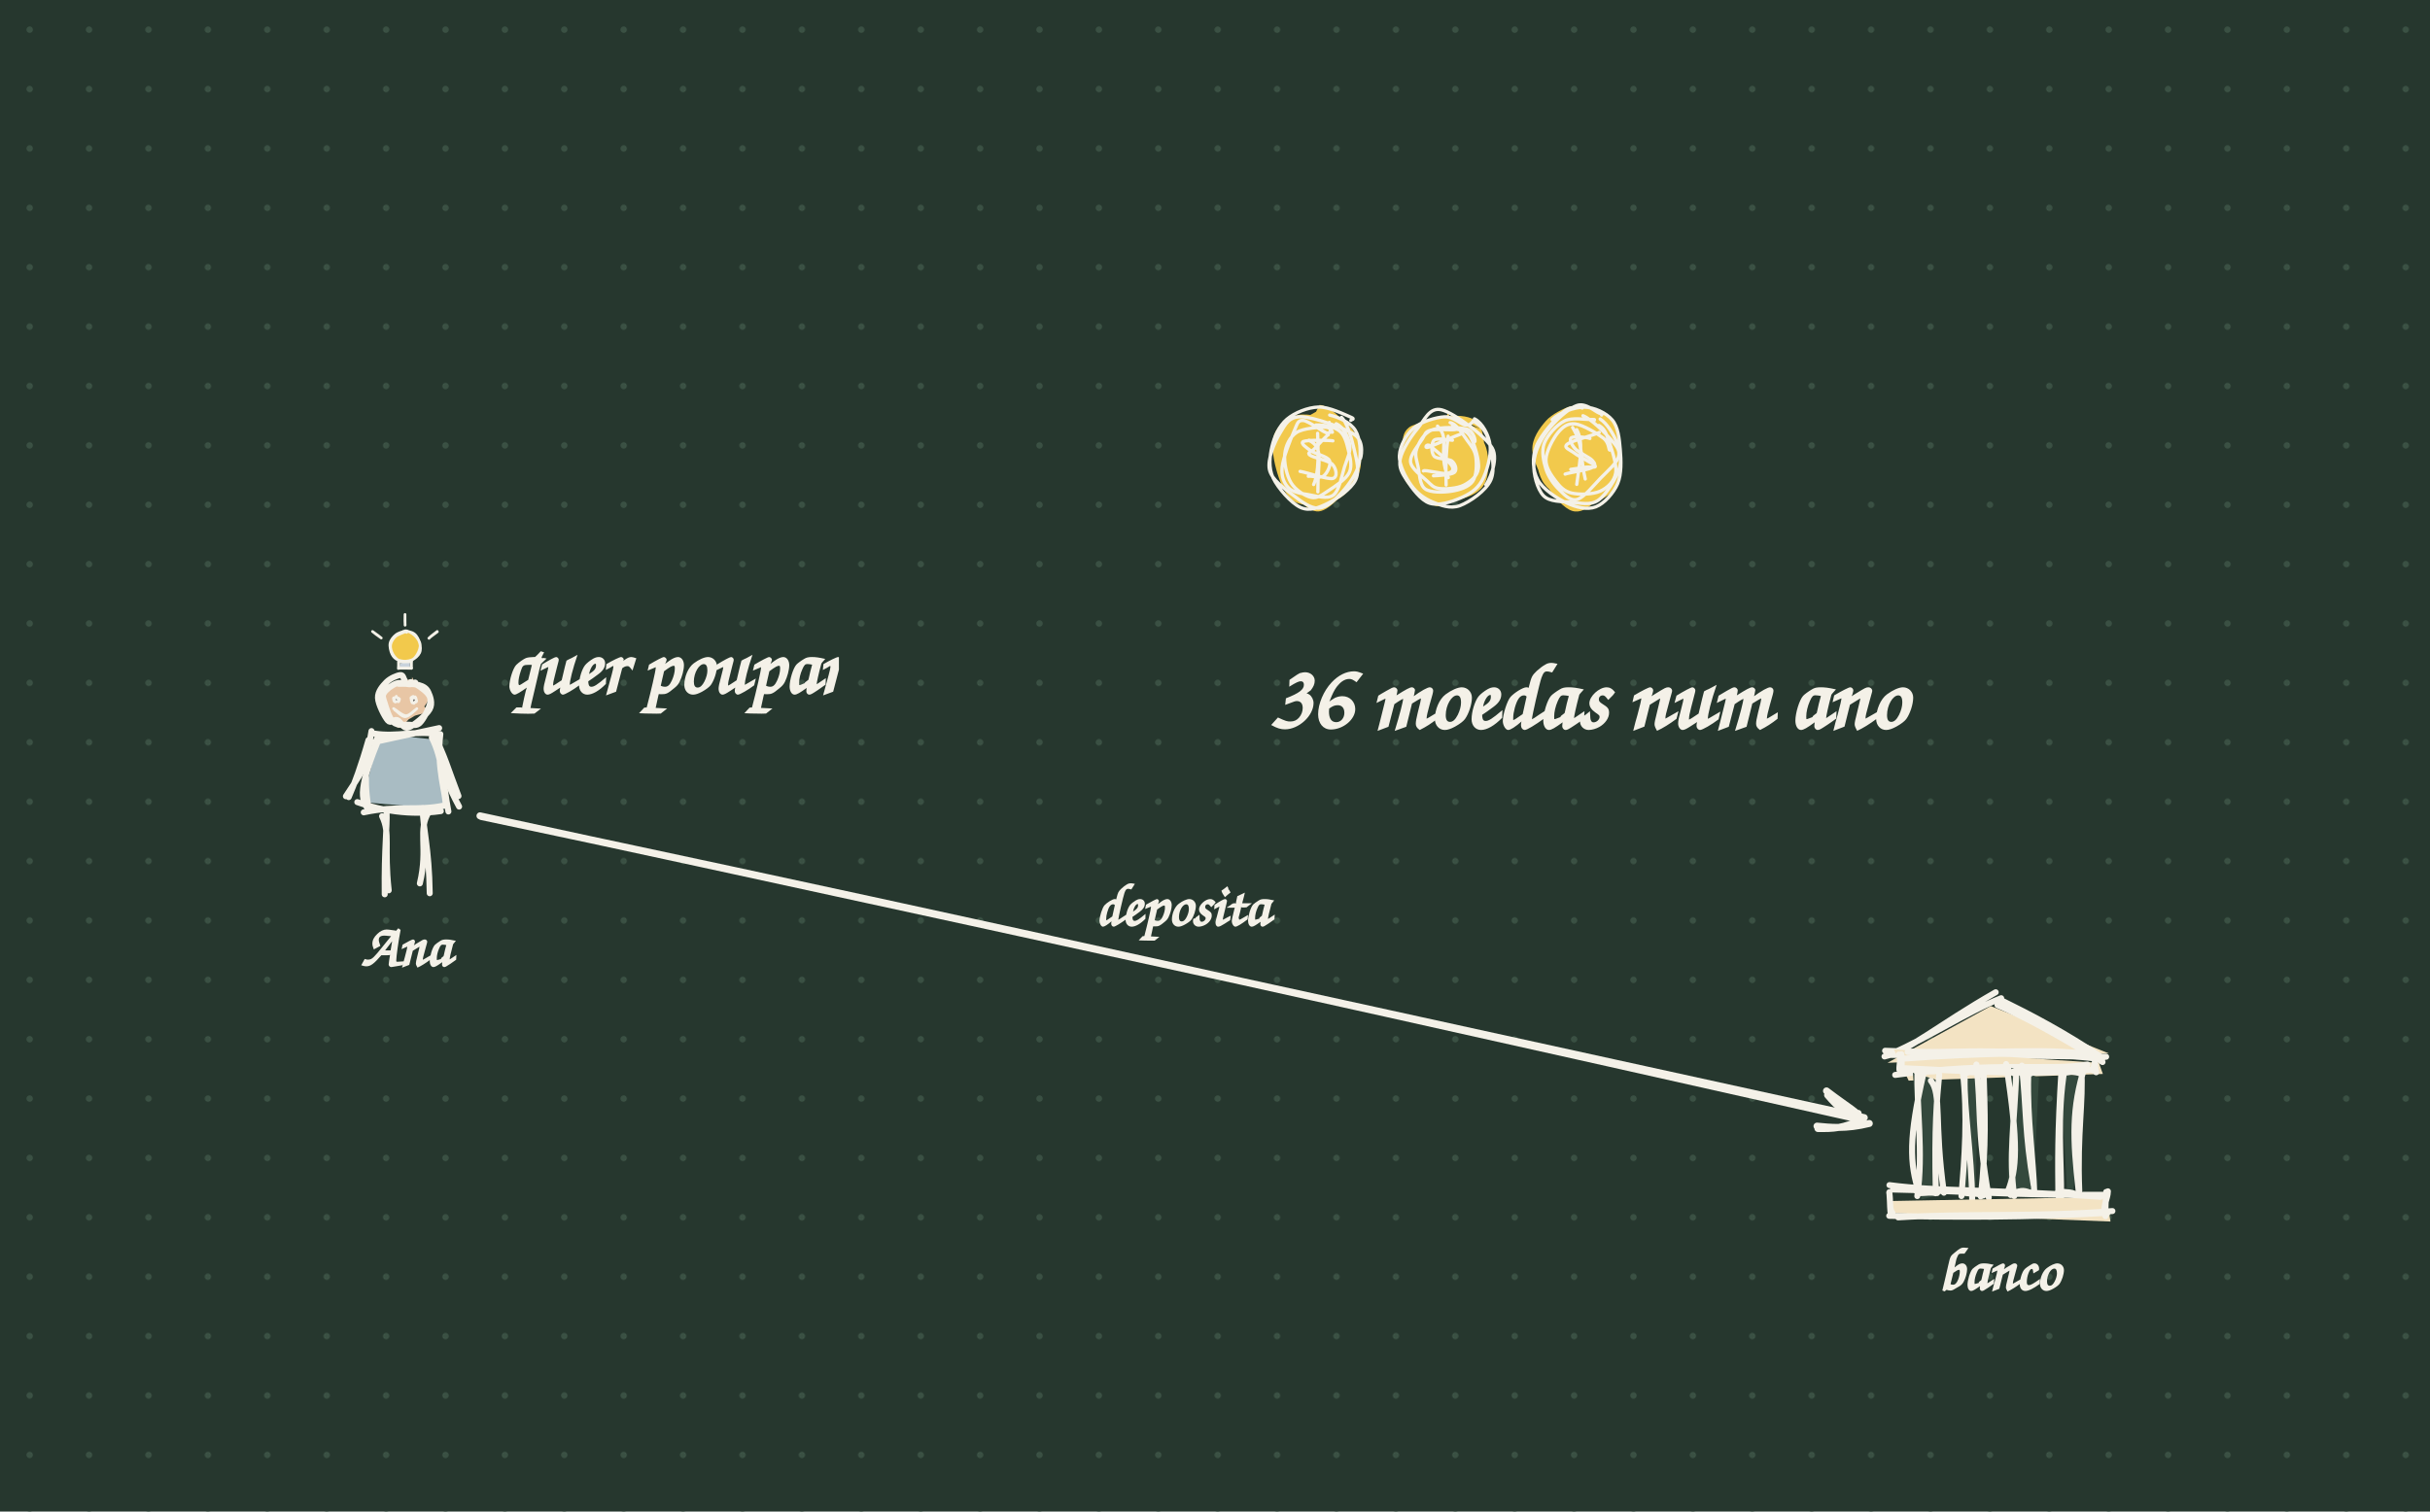
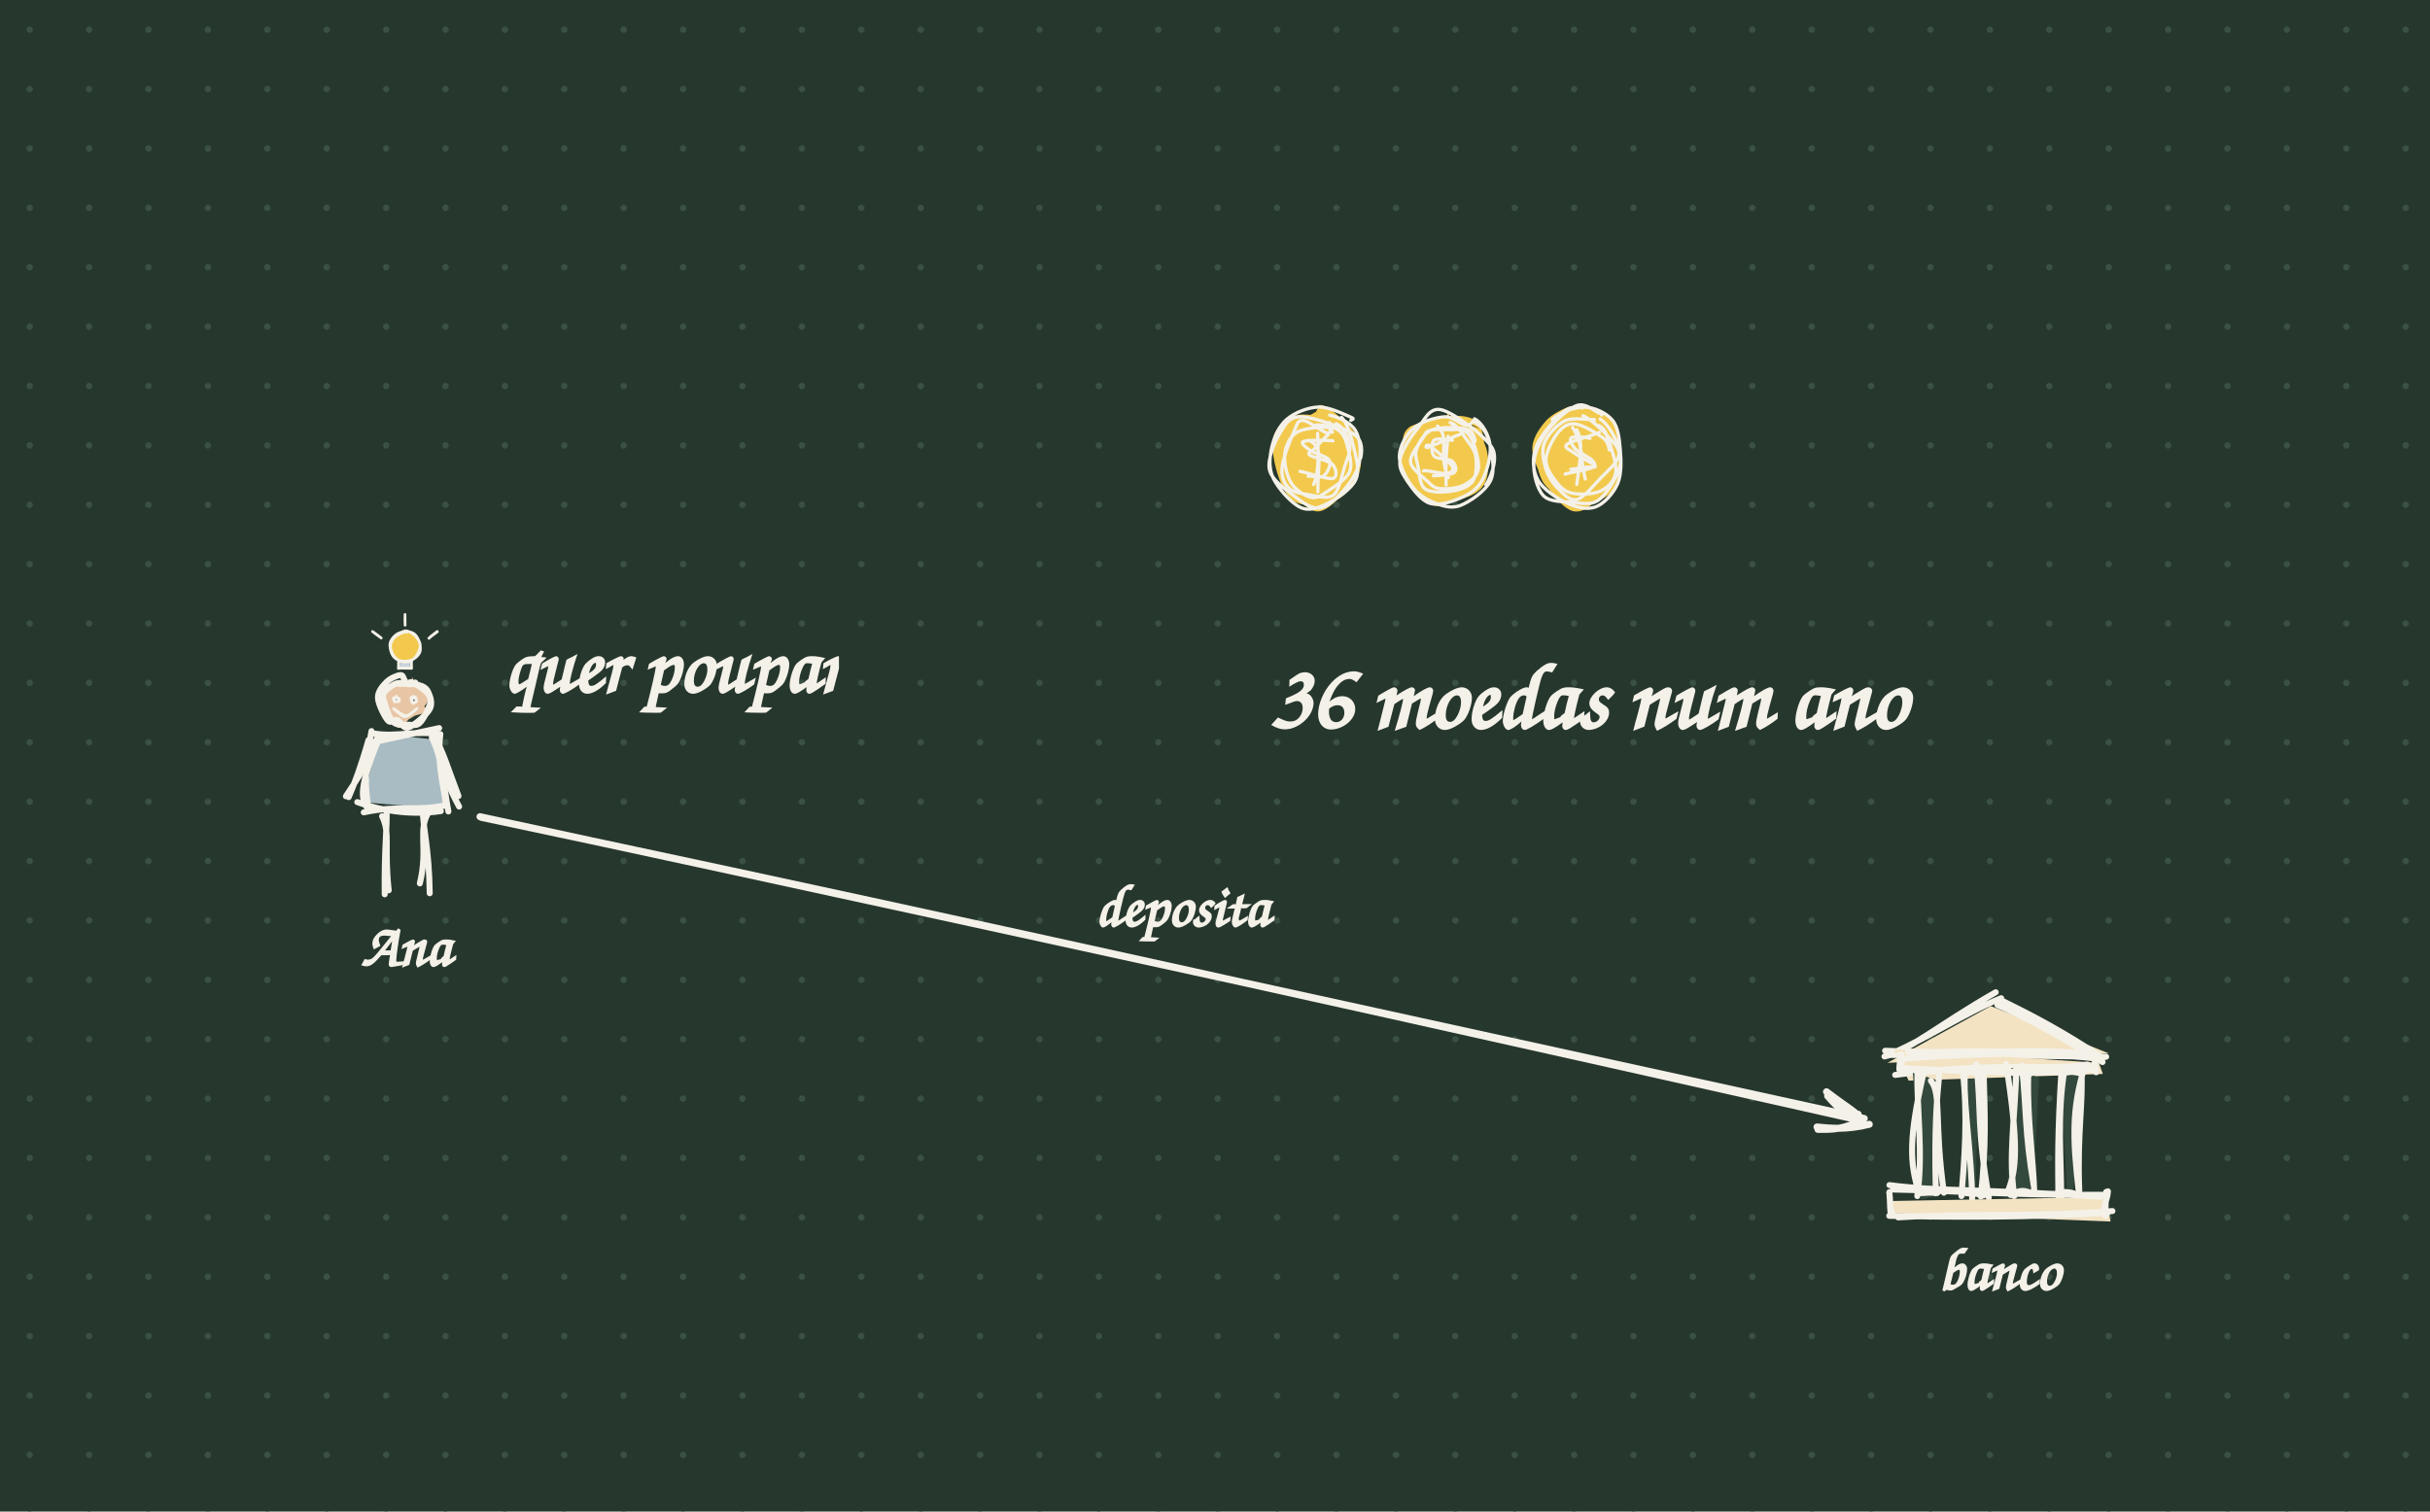
- <svg id="paper" role="img" viewBox="0 0 900 560" aria-label="Juntar moedas ↔ o cofrinho" style="aspect-ratio: 900 / 560;">
+ <svg id="paper" role="img" viewBox="0 0 900 560" aria-label="Juntar moedas ↔ o cofrinho" style="width: 900px; aspect-ratio: 900 / 560;">
  <defs>
    <pattern id="dw1-paper" width="22" height="22" patternUnits="userSpaceOnUse">
      <circle cx="11" cy="11" r="1.2" fill="#3A5043">
</circle>
    </pattern>
    <clipPath id="dw1-clip-1-0-label">
-       <rect x="130.533" y="324.328" width="40.436" height="52.046">
+       <rect x="130.531" y="325" width="40.45" height="52">
</rect>
    </clipPath>
    <clipPath id="dw1-clip-1-1">
-       <rect x="182.04" y="215.639" width="128.675" height="62.244">
+       <rect x="182.04" y="215.64" width="128.69" height="62">
</rect>
    </clipPath>
    <clipPath id="dw1-clip-1-3-label">
-       <rect x="713.093" y="444.328" width="55.609" height="52.046">
+       <rect x="713.086" y="445" width="55.63" height="52">
</rect>
    </clipPath>
    <clipPath id="dw1-clip-1-4-label">
-       <rect x="402.653" y="309.364" width="71.069" height="52.046">
+       <rect x="402.649" y="310.349" width="71.096" height="52">
</rect>
    </clipPath>
  </defs>
  <rect width="900" height="560" fill="#26372E">
</rect>
  <rect width="900" height="560" fill="url(#dw1-paper)">
</rect>
  <g>
</g>
  <g>
    <g data-prop="person" data-type="prop" data-step="0">
      <path d="M140.704 271.793 L161.282 274.049 L164.716 299.716 L134.09 297.173" stroke="none" stroke-width="0" fill="#A9BCC3" stroke-linecap="round" stroke-linejoin="round">
</path>
      <path d="M136.822 275.416 C140.102 274.459, 150.818 272.321, 162.649 269.737 M138.535 271.758 C147.169 273.134, 153.919 270.458, 163.001 272.105 M159.927 273.307 C163.975 281.1, 164.2 290.845, 166.076 300.632 M163.084 271.962 C161.592 284.57, 165.309 294.423, 165.003 298.39 M163.283 300.496 C157.602 301.331, 146.084 302.091, 132.331 297.162 M164.517 298.429 C154.3 300.542, 147.672 298.199, 134.72 300.951 M137.033 300.451 C133.049 296.469, 133.025 291.379, 140.881 272.271 M136.331 298.357 C134.623 288.099, 135.883 280.454, 137.585 270.848" stroke="#F4F1E8" stroke-width="2.222" fill="none" stroke-linecap="round" stroke-linejoin="round">
</path>
      <path d="M150.807 251.964 C152.411 251.709, 153.904 253.148, 155.233 254.177 C156.562 255.206, 158.678 256.609, 158.781 258.138 C158.884 259.667, 157.153 261.921, 155.85 263.351 C154.547 264.781, 152.46 265.909, 150.964 266.72 C149.468 267.53, 148.176 268.52, 146.874 268.213 C145.572 267.906, 143.877 266.504, 143.152 264.878 C142.427 263.251, 141.998 260.233, 142.524 258.452 C143.05 256.67, 144.806 255.3, 146.311 254.19 C147.815 253.079, 150.268 251.802, 151.551 251.788 C152.834 251.774, 153.685 254.05, 154.008 254.104 M142.569 255.569 C144.437 254.158, 149.92 253.258, 151.632 252.538 C153.344 251.819, 152.134 249.959, 152.839 251.251 C153.545 252.542, 154.893 258.255, 155.864 260.286 C156.836 262.318, 159.233 262.544, 158.668 263.44 C158.103 264.335, 154.329 264.631, 152.472 265.658 C150.615 266.684, 149.117 269.903, 147.526 269.598 C145.935 269.293, 143.901 265.318, 142.924 263.828 C141.948 262.338, 141.432 262.304, 141.668 260.66 C141.904 259.015, 143.66 255.172, 144.34 253.962 C145.019 252.752, 145.655 253.257, 145.745 253.399" stroke="none" stroke-width="0" fill="#E8C6A5" stroke-linecap="round" stroke-linejoin="round">
</path>
      <path d="M152.159 252.694 C153.978 253.207, 157.117 255.41, 158.289 256.783 C159.46 258.156, 159.651 259.102, 159.189 260.934 C158.728 262.766, 156.808 266.515, 155.52 267.774 C154.232 269.033, 153.103 268.526, 151.459 268.488 C149.815 268.45, 147.159 268.896, 145.657 267.545 C144.154 266.195, 143.014 262.2, 142.443 260.385 C141.872 258.57, 141.497 257.854, 142.232 256.655 C142.967 255.457, 145.242 253.719, 146.853 253.194 C148.465 252.67, 150.742 253.56, 151.903 253.508 C153.063 253.457, 153.607 252.658, 153.818 252.883 M147.66 253.345 C148.946 253.312, 153.183 253.254, 155.01 253.766 C156.838 254.279, 157.939 254.918, 158.625 256.419 C159.311 257.919, 160.357 260.585, 159.127 262.769 C157.898 264.952, 153.249 268.855, 151.248 269.521 C149.248 270.188, 148.39 267.2, 147.125 266.768 C145.86 266.337, 144.851 268.307, 143.66 266.931 C142.469 265.556, 140.063 260.894, 139.979 258.517 C139.895 256.141, 141.779 254.076, 143.158 252.672 C144.536 251.268, 147.129 250.2, 148.252 250.093 C149.374 249.986, 149.355 251.322, 149.891 252.03" stroke="#F4F1E8" stroke-width="2.222" fill="none" stroke-linecap="round" stroke-linejoin="round">
</path>
      <path d="M139.565 273.7 C138.636 277.788, 135.639 283.772, 128.109 294.992 M136.459 274.204 C133.903 283.286, 131.12 290.826, 129.144 295.314" stroke="#F4F1E8" stroke-width="2.222" fill="none" stroke-linecap="round" stroke-linejoin="round">
</path>
      <path d="M161.736 272.042 C162.282 276.57, 162.172 284.325, 170.039 298.82 M161.022 273.028 C164.474 279.239, 166.011 285.066, 169.815 294.919" stroke="#F4F1E8" stroke-width="2.222" fill="none" stroke-linecap="round" stroke-linejoin="round">
</path>
      <path d="M141.508 302.384 C144.647 308.752, 142.189 313.514, 143.97 329.848 M143.184 300.651 C143.422 306.757, 142.286 314.048, 142.487 331.323" stroke="#F4F1E8" stroke-width="2.222" fill="none" stroke-linecap="round" stroke-linejoin="round">
</path>
      <path d="M158.88 300.727 C154.505 307.409, 158.718 313.941, 155.5 327.275 M156.546 299.475 C156.644 307.096, 158.937 314.126, 159.158 330.928" stroke="#F4F1E8" stroke-width="2.222" fill="none" stroke-linecap="round" stroke-linejoin="round">
</path>
      <path d="M146.678 258.118 C146.805 258.153, 147.067 258.445, 147.199 258.613 C147.331 258.78, 147.38 258.961, 147.47 259.122 C147.559 259.284, 147.847 259.401, 147.735 259.58 C147.622 259.759, 147.027 260.138, 146.792 260.196 C146.557 260.255, 146.431 260.013, 146.323 259.932 C146.215 259.85, 146.192 259.875, 146.144 259.706 C146.096 259.538, 145.99 259.125, 146.033 258.922 C146.076 258.72, 146.296 258.574, 146.402 258.491 C146.507 258.407, 146.623 258.474, 146.666 258.42 C146.708 258.367, 146.665 258.163, 146.658 258.169 M147.346 258.225 C147.581 258.291, 147.672 258.747, 147.78 258.892 C147.888 259.038, 148.005 258.915, 147.995 259.098 C147.986 259.281, 147.855 259.812, 147.724 259.992 C147.593 260.172, 147.42 260.225, 147.209 260.177 C146.997 260.129, 146.622 259.816, 146.455 259.701 C146.288 259.585, 146.249 259.626, 146.208 259.484 C146.166 259.343, 146.21 259.036, 146.207 258.853 C146.204 258.67, 146.061 258.491, 146.191 258.385 C146.322 258.279, 146.917 258.299, 146.991 258.218 C147.066 258.138, 146.596 257.913, 146.638 257.9" stroke="none" stroke-width="0" fill="#4A4A4A" stroke-linecap="round" stroke-linejoin="round">
</path>
      <path d="M146.554 258.457 C146.729 258.454, 147.151 258.493, 147.337 258.552 C147.522 258.611, 147.653 258.606, 147.668 258.813 C147.682 259.02, 147.55 259.624, 147.423 259.792 C147.295 259.961, 147.076 259.773, 146.902 259.822 C146.727 259.87, 146.5 260.147, 146.373 260.084 C146.246 260.021, 146.208 259.662, 146.14 259.444 C146.072 259.227, 145.933 258.916, 145.964 258.779 C145.995 258.641, 146.189 258.759, 146.326 258.621 C146.463 258.483, 146.717 258.019, 146.786 257.949 C146.856 257.88, 146.762 258.156, 146.743 258.204 M146.72 258.487 C146.97 258.628, 147.458 258.844, 147.664 258.925 C147.87 259.006, 147.96 258.801, 147.959 258.971 C147.958 259.142, 147.782 259.806, 147.657 259.95 C147.531 260.093, 147.363 259.835, 147.207 259.834 C147.05 259.833, 146.912 259.936, 146.717 259.943 C146.522 259.95, 146.205 260.09, 146.038 259.876 C145.872 259.661, 145.692 258.888, 145.719 258.658 C145.746 258.427, 145.97 258.507, 146.2 258.493 C146.429 258.479, 146.982 258.561, 147.094 258.573 C147.207 258.585, 146.876 258.595, 146.874 258.566" stroke="#F4F1E8" stroke-width="1" fill="none" stroke-linecap="round" stroke-linejoin="round">
</path>
      <path d="M153.221 258.096 C153.436 258.053, 153.605 257.977, 153.795 258.169 C153.985 258.361, 154.36 258.993, 154.362 259.248 C154.363 259.504, 153.894 259.542, 153.805 259.704 C153.715 259.865, 153.945 260.115, 153.827 260.217 C153.709 260.319, 153.333 260.358, 153.097 260.316 C152.861 260.273, 152.542 260.189, 152.409 259.963 C152.275 259.737, 152.234 259.229, 152.296 258.961 C152.359 258.693, 152.68 258.434, 152.781 258.354 C152.882 258.274, 152.869 258.477, 152.905 258.481 C152.942 258.486, 152.999 258.412, 152.999 258.379 M153.53 258.18 C153.684 258.201, 153.682 258.807, 153.786 258.942 C153.89 259.077, 154.079 258.882, 154.154 258.991 C154.229 259.1, 154.327 259.453, 154.236 259.595 C154.144 259.737, 153.795 259.823, 153.605 259.843 C153.415 259.864, 153.368 259.698, 153.093 259.718 C152.819 259.739, 152.028 260.134, 151.96 259.967 C151.891 259.799, 152.55 258.984, 152.683 258.714 C152.816 258.444, 152.668 258.398, 152.757 258.348 C152.846 258.297, 153.069 258.371, 153.217 258.412 C153.366 258.453, 153.685 258.552, 153.646 258.592" stroke="none" stroke-width="0" fill="#4A4A4A" stroke-linecap="round" stroke-linejoin="round">
</path>
      <path d="M153.096 258.5 C153.358 258.462, 153.689 258.186, 153.858 258.264 C154.028 258.343, 154.043 258.71, 154.114 258.971 C154.185 259.233, 154.346 259.623, 154.285 259.832 C154.224 260.041, 153.998 260.125, 153.748 260.226 C153.499 260.326, 153.02 260.532, 152.788 260.434 C152.555 260.335, 152.438 259.888, 152.354 259.634 C152.269 259.379, 152.302 259.104, 152.282 258.905 C152.262 258.706, 152.109 258.592, 152.235 258.439 C152.36 258.286, 152.921 258.047, 153.036 257.988 C153.15 257.93, 152.932 258.038, 152.921 258.089 M153.669 258.667 C153.823 258.613, 153.659 258.03, 153.716 258.084 C153.773 258.138, 153.931 258.758, 154.012 258.99 C154.093 259.222, 154.305 259.236, 154.2 259.476 C154.094 259.716, 153.543 260.256, 153.381 260.432 C153.219 260.607, 153.382 260.651, 153.227 260.529 C153.073 260.408, 152.573 259.894, 152.453 259.703 C152.334 259.511, 152.425 259.568, 152.512 259.382 C152.598 259.196, 152.918 258.73, 152.972 258.589 C153.026 258.447, 152.732 258.554, 152.835 258.532 C152.939 258.509, 153.583 258.542, 153.591 258.454" stroke="#F4F1E8" stroke-width="1" fill="none" stroke-linecap="round" stroke-linejoin="round">
</path>
      <path d="M145.77 262.501 C146.53 262.871, 148.922 265.064, 150.254 265.15 C151.585 265.237, 153.081 263.465, 153.758 263.022 M146.23 263.035 C146.996 263.442, 148.774 265.614, 150.134 265.528 C151.495 265.443, 153.818 263.005, 154.393 262.521" stroke="#F4F1E8" stroke-width="1" fill="none" stroke-linecap="round" stroke-linejoin="round">
</path>
      <path d="M149.537 233.798 C150.649 233.703, 152.2 234.451, 153.176 235.204 C154.152 235.957, 155.062 237.197, 155.394 238.318 C155.725 239.438, 155.665 240.815, 155.168 241.924 C154.671 243.033, 153.498 244.405, 152.412 244.97 C151.325 245.536, 149.771 245.686, 148.651 245.318 C147.53 244.949, 146.409 243.743, 145.687 242.757 C144.965 241.772, 144.283 240.592, 144.316 239.405 C144.349 238.217, 145.049 236.573, 145.886 235.63 C146.723 234.687, 148.692 234.011, 149.337 233.745 C149.983 233.478, 149.742 233.865, 149.759 234.032 M150.528 233.853 C151.601 233.856, 153.191 234.545, 154.093 235.404 C154.995 236.263, 155.962 237.745, 155.941 239.008 C155.92 240.27, 154.731 241.972, 153.967 242.98 C153.202 243.988, 152.46 244.835, 151.354 245.053 C150.247 245.272, 148.383 244.916, 147.328 244.289 C146.273 243.662, 145.516 242.29, 145.025 241.291 C144.534 240.292, 143.978 239.392, 144.384 238.295 C144.79 237.197, 146.323 235.478, 147.459 234.706 C148.595 233.934, 150.697 233.775, 151.2 233.663 C151.704 233.55, 150.541 233.808, 150.48 234.031" stroke="none" stroke-width="0" fill="#F2C94C" stroke-linecap="round" stroke-linejoin="round">
</path>
      <path d="M150.057 233.694 C151.13 233.626, 152.687 234.565, 153.612 235.408 C154.536 236.251, 155.449 237.573, 155.604 238.751 C155.758 239.929, 155.147 241.467, 154.541 242.477 C153.934 243.486, 153.119 244.458, 151.963 244.808 C150.806 245.158, 148.734 244.986, 147.603 244.574 C146.472 244.163, 145.694 243.389, 145.175 242.338 C144.656 241.286, 144.237 239.46, 144.486 238.266 C144.735 237.071, 145.728 235.917, 146.669 235.17 C147.611 234.423, 149.482 233.933, 150.135 233.785 C150.789 233.637, 150.594 234.149, 150.588 234.283 M149.444 233.862 C150.631 233.741, 152.402 234.078, 153.403 234.817 C154.404 235.556, 155.119 237.118, 155.45 238.294 C155.781 239.471, 155.885 240.842, 155.392 241.876 C154.898 242.909, 153.707 244.01, 152.49 244.497 C151.273 244.984, 149.257 245.152, 148.092 244.798 C146.927 244.444, 146.071 243.349, 145.498 242.374 C144.925 241.399, 144.497 240.038, 144.654 238.945 C144.811 237.853, 145.584 236.613, 146.441 235.82 C147.298 235.027, 149.235 234.479, 149.796 234.185 C150.358 233.892, 149.775 234.039, 149.81 234.058" stroke="#F4F1E8" stroke-width="1" fill="none" stroke-linecap="round" stroke-linejoin="round">
</path>
      <path d="M148.106 245.751 L151.802 244.942 L151.87 247.124 L147.844 248.142" stroke="none" stroke-width="0" fill="#C9D3DD" stroke-linecap="round" stroke-linejoin="round">
</path>
      <path d="M147.588 245.166 C148.513 245.258, 149.583 245.094, 152.434 245.075 M147.589 245.218 C149.415 245.26, 151.126 245.162, 152.459 245.153 M152.331 245.167 C152.396 245.886, 152.34 246.56, 152.344 247.598 M152.388 245.19 C152.38 245.881, 152.372 246.564, 152.398 247.628 M152.496 247.487 C151.209 247.531, 150.313 247.462, 147.659 247.488 M152.41 247.588 C151.114 247.561, 149.855 247.548, 147.552 247.547 M147.535 247.662 C147.577 246.874, 147.658 246.261, 147.59 245.195 M147.569 247.571 C147.581 247.129, 147.622 246.603, 147.605 245.233" stroke="#F4F1E8" stroke-width="1" fill="none" stroke-linecap="round" stroke-linejoin="round">
</path>
      <path d="M141.122 236.309 C140.589 235.907, 139.994 235.346, 138.101 234.039 M141.212 236.371 C139.98 235.511, 138.685 234.586, 137.954 233.946" stroke="#F4F1E8" stroke-width="1" fill="none" stroke-linecap="round" stroke-linejoin="round">
</path>
      <path d="M158.893 236.487 C159.359 235.857, 160.058 235.363, 161.933 233.943 M158.833 236.446 C159.45 235.928, 160.158 235.398, 161.98 234.051" stroke="#F4F1E8" stroke-width="1" fill="none" stroke-linecap="round" stroke-linejoin="round">
</path>
      <path d="M150.024 231.625 C150.005 230.679, 150.036 229.924, 150.005 227.686 M150.054 231.602 C149.95 230.699, 149.971 229.716, 150.005 227.636" stroke="#F4F1E8" stroke-width="1" fill="none" stroke-linecap="round" stroke-linejoin="round">
</path>
      <g>
        <text x="150" y="358" fill="#F4F1E8" font-family="'Caveat', cursive" font-size="22" font-weight="700" text-anchor="middle" clip-path="url(#dw1-clip-1-0-label)">Ana</text>
      </g>
    </g>
    <g data-type="text" data-step="1">
-       <text x="186.04" y="256.96" fill="#F4F1E8" font-family="'Caveat', cursive" font-size="30" font-weight="700" text-anchor="start" clip-path="url(#dw1-clip-1-1)">quer poupar</text>
+       <text x="186.04" y="256.64" fill="#F4F1E8" font-family="'Caveat', cursive" font-size="30" font-weight="700" text-anchor="start" clip-path="url(#dw1-clip-1-1)">quer poupar</text>
    </g>
    <g data-prop="coin" data-type="prop" data-step="2">
      <path d="M492.95 153.97 C496.495 154.972, 500.17 157.55, 501.994 160.734 C503.818 163.918, 504.453 169.434, 503.895 173.074 C503.337 176.715, 501.03 180.254, 498.644 182.578 C496.257 184.902, 492.929 186.581, 489.575 187.019 C486.221 187.458, 481.342 187.431, 478.518 185.21 C475.695 182.99, 473.721 177.76, 472.635 173.696 C471.548 169.632, 470.67 164.144, 472.001 160.824 C473.331 157.505, 476.814 154.682, 480.619 153.779 C484.424 152.875, 492.474 155.075, 494.832 155.404 C497.19 155.733, 494.975 155.745, 494.768 155.751 M488.687 150.05 C492.202 149.911, 498.258 156.39, 500.451 159.109 C502.644 161.828, 501.774 163.234, 501.848 166.365 C501.921 169.495, 502.646 174.219, 500.891 177.89 C499.136 181.56, 494.122 186.726, 491.317 188.386 C488.513 190.047, 486.798 189.766, 484.065 187.851 C481.333 185.937, 476.593 180.548, 474.921 176.898 C473.249 173.247, 473.449 169.044, 474.033 165.948 C474.617 162.853, 475.901 160.705, 478.425 158.325 C480.949 155.945, 487.873 152.248, 489.178 151.667 C490.482 151.086, 486.229 154.302, 486.251 154.839" stroke="none" stroke-width="0" fill="#F2C94C" stroke-linecap="round" stroke-linejoin="round">
</path>
      <path d="M492.477 153.776 C495.704 154.545, 500.177 156.488, 501.995 159.455 C503.812 162.421, 504.184 167.791, 503.382 171.577 C502.581 175.364, 499.667 179.393, 497.186 182.171 C494.705 184.949, 491.545 188.032, 488.499 188.244 C485.453 188.456, 481.97 185.825, 478.911 183.441 C475.853 181.056, 470.958 177.759, 470.148 173.939 C469.338 170.118, 472.078 163.775, 474.052 160.519 C476.027 157.264, 477.351 154.289, 481.995 154.405 C486.64 154.522, 498.293 158.613, 501.92 161.218 C505.547 163.823, 504.007 170.129, 503.756 170.037 M496.856 154.625 C498.879 156.352, 500.711 162.713, 501.576 166.588 C502.441 170.464, 503.665 174.575, 502.044 177.88 C500.423 181.186, 495.252 184.739, 491.85 186.422 C488.447 188.104, 485.018 189.535, 481.631 187.977 C478.245 186.419, 473.286 180.837, 471.531 177.074 C469.776 173.312, 470.253 169.032, 471.104 165.404 C471.954 161.776, 473.766 157.743, 476.633 155.308 C479.5 152.874, 484.374 150.929, 488.307 150.797 C492.24 150.665, 498.232 153.695, 500.231 154.516 C502.23 155.338, 500.461 155.401, 500.3 155.727" stroke="#F4F1E8" stroke-width="1.222" fill="none" stroke-linecap="round" stroke-linejoin="round">
</path>
      <path d="M487.37 157.453 C490.311 157.3, 494.029 158.074, 496.027 159.607 C498.026 161.141, 498.744 164.078, 499.361 166.653 C499.977 169.228, 500.941 172.542, 499.725 175.057 C498.509 177.573, 494.414 180.21, 492.065 181.746 C489.716 183.283, 487.951 184.761, 485.632 184.274 C483.312 183.787, 479.779 181.51, 478.149 178.824 C476.518 176.139, 475.504 171.259, 475.847 168.161 C476.189 165.063, 477.684 161.88, 480.201 160.234 C482.718 158.589, 488.722 158.255, 490.95 158.288 C493.178 158.321, 493.612 160.458, 493.572 160.433 M494.875 156.973 C497.642 158.197, 499.345 161.886, 499.859 164.557 C500.373 167.229, 498.962 169.858, 497.96 173 C496.958 176.142, 496.081 181.701, 493.847 183.408 C491.613 185.116, 487.33 183.694, 484.557 183.244 C481.784 182.795, 478.828 182.389, 477.211 180.711 C475.593 179.034, 474.513 176.659, 474.854 173.18 C475.195 169.7, 477.961 162.735, 479.259 159.835 C480.556 156.936, 480.546 155.674, 482.638 155.783 C484.73 155.892, 490.187 160.369, 491.811 160.487 C493.435 160.604, 492.406 156.507, 492.382 156.488" stroke="#F4F1E8" stroke-width="1.222" fill="none" stroke-linecap="round" stroke-linejoin="round">
</path>
      <path d="M493.661 163.326 C492.444 163.07, 484.12 162.945, 482.754 163.557 C481.389 164.169, 483.864 165.828, 485.469 166.997 C487.073 168.167, 491.59 169.017, 492.381 170.575 C493.172 172.133, 491.522 175.367, 490.217 176.346 C488.912 177.324, 485.828 176.186, 484.553 176.447 M491.948 161.083 C491.589 161.092, 487.981 165.009, 486.836 166.254 C485.691 167.499, 483.968 167.593, 485.076 168.554 C486.183 169.515, 492.059 170.569, 493.479 172.02 C494.899 173.471, 495.592 176.824, 493.598 177.262 C491.603 177.699, 483.181 174.796, 481.513 174.644" stroke="#F4F1E8" stroke-width="1.222" fill="none" stroke-linecap="round" stroke-linejoin="round">
</path>
      <path d="M484.798 163.132 C490.441 165.867, 488.017 170.745, 488.098 182.227 M488.011 160.522 C488.175 167.546, 488.642 174.915, 486.527 179.505" stroke="#F4F1E8" stroke-width="1.222" fill="none" stroke-linecap="round" stroke-linejoin="round">
</path>
    </g>
    <g data-prop="coin" data-type="prop" data-step="2">
      <path d="M543.336 156.457 C546.063 158.226, 549.296 162.265, 550.438 165.934 C551.58 169.604, 551.453 175.411, 550.188 178.474 C548.922 181.537, 545.991 183.312, 542.843 184.312 C539.695 185.312, 534.824 185.232, 531.298 184.472 C527.773 183.713, 523.82 182.271, 521.688 179.755 C519.555 177.238, 517.957 172.808, 518.503 169.371 C519.049 165.934, 522.452 161.648, 524.964 159.135 C527.475 156.622, 529.938 154.425, 533.572 154.293 C537.206 154.161, 544.505 157.673, 546.767 158.343 C549.03 159.014, 547.238 158.24, 547.147 158.318 M536.799 154.185 C540.492 153.766, 544.784 154.212, 546.958 156.195 C549.131 158.178, 549.604 162.834, 549.84 166.083 C550.077 169.332, 550.059 172.746, 548.377 175.689 C546.695 178.632, 542.487 181.779, 539.749 183.742 C537.012 185.705, 534.765 187.991, 531.953 187.467 C529.141 186.942, 524.945 184.072, 522.877 180.596 C520.809 177.121, 519.715 170.32, 519.543 166.614 C519.37 162.908, 519.42 160.275, 521.842 158.36 C524.265 156.444, 531.661 156.037, 534.079 155.12 C536.498 154.203, 536.133 152.778, 536.352 152.86" stroke="none" stroke-width="0" fill="#F2C94C" stroke-linecap="round" stroke-linejoin="round">
</path>
      <path d="M546.094 155.166 C549.026 156.623, 551.442 161.145, 551.894 164.982 C552.346 168.819, 550.656 174.925, 548.806 178.188 C546.956 181.451, 544.016 183.186, 540.792 184.559 C537.569 185.931, 532.746 187.504, 529.467 186.423 C526.187 185.342, 522.924 180.806, 521.115 178.071 C519.307 175.337, 517.969 173.228, 518.616 170.016 C519.263 166.805, 522.439 161.831, 524.997 158.802 C527.554 155.772, 529.351 150.65, 533.961 151.84 C538.571 153.029, 549.929 161.322, 552.656 165.94 C555.383 170.559, 550.912 179.121, 550.322 179.551 M546.002 156.23 C548.676 157.764, 550.417 159.766, 551.441 163.369 C552.465 166.971, 553.931 173.855, 552.148 177.845 C550.364 181.836, 544.342 185.959, 540.739 187.311 C537.137 188.662, 533.54 187.207, 530.533 185.954 C527.527 184.7, 524.738 182.649, 522.698 179.789 C520.659 176.929, 518.153 172.325, 518.298 168.795 C518.443 165.265, 520.79 161.001, 523.57 158.606 C526.349 156.211, 531.785 154.611, 534.974 154.423 C538.163 154.234, 540.931 157.209, 542.701 157.475 C544.471 157.741, 545.366 156.339, 545.595 156.018" stroke="#F4F1E8" stroke-width="1.222" fill="none" stroke-linecap="round" stroke-linejoin="round">
</path>
      <path d="M537.085 156.575 C539.593 157.034, 541.878 161.106, 543.468 163.251 C545.057 165.396, 546.3 166.923, 546.623 169.445 C546.946 171.967, 546.914 176.293, 545.406 178.382 C543.897 180.471, 540.505 181.524, 537.574 181.979 C534.642 182.435, 529.87 182.605, 527.815 181.114 C525.76 179.623, 525.762 175.507, 525.244 173.033 C524.727 170.56, 523.858 168.566, 524.709 166.274 C525.56 163.981, 527.258 160.492, 530.349 159.277 C533.441 158.062, 540.614 158.26, 543.255 158.984 C545.897 159.708, 546.605 163.591, 546.2 163.622 M539.398 159.024 C541.909 159.367, 543.353 159.593, 544.714 162.016 C546.075 164.438, 547.986 170.606, 547.564 173.558 C547.142 176.51, 544.591 178.491, 542.182 179.728 C539.773 180.966, 535.407 181.265, 533.109 180.982 C530.811 180.698, 530.176 179.676, 528.396 178.028 C526.615 176.38, 522.699 173.65, 522.425 171.094 C522.152 168.539, 525.529 164.642, 526.756 162.695 C527.983 160.748, 527.702 160.014, 529.786 159.413 C531.87 158.812, 537.914 159.457, 539.258 159.091 C540.602 158.724, 537.487 157.088, 537.851 157.215" stroke="#F4F1E8" stroke-width="1.222" fill="none" stroke-linecap="round" stroke-linejoin="round">
</path>
      <path d="M537.941 163.097 C536.856 163.084, 532.299 162.097, 531.163 163.075 C530.028 164.053, 530.025 167.673, 531.127 168.963 C532.228 170.253, 536.522 169.8, 537.772 170.815 C539.021 171.829, 539.769 174.14, 538.625 175.048 C537.481 175.957, 532.154 176.228, 530.91 176.263 M540.926 160.855 C539.687 161.237, 531.053 164.912, 529.179 165.638 C527.304 166.363, 528.266 164.062, 529.681 165.208 C531.097 166.353, 536.631 170.814, 537.674 172.512 C538.717 174.209, 537.686 175.063, 535.939 175.392 C534.192 175.721, 527.732 173.903, 527.192 174.485" stroke="#F4F1E8" stroke-width="1.222" fill="none" stroke-linecap="round" stroke-linejoin="round">
</path>
      <path d="M532.419 157.864 C537.341 162.761, 532.311 167.246, 536.407 176.957 M536.343 161.612 C535.654 167.415, 535.39 170.728, 535.599 179.693" stroke="#F4F1E8" stroke-width="1.222" fill="none" stroke-linecap="round" stroke-linejoin="round">
</path>
    </g>
    <g data-prop="coin" data-type="prop" data-step="2">
      <path d="M575.28 154.233 C577.789 151.562, 583.708 151.097, 587.248 151.153 C590.789 151.209, 594.42 152.123, 596.524 154.57 C598.627 157.017, 599.513 161.586, 599.87 165.834 C600.226 170.083, 600.433 176.608, 598.662 180.061 C596.89 183.513, 592.281 185.647, 589.24 186.55 C586.199 187.453, 583.43 186.904, 580.415 185.479 C577.4 184.054, 572.999 181.554, 571.151 178.002 C569.303 174.451, 568.297 168.174, 569.328 164.169 C570.359 160.163, 575.7 155.593, 577.338 153.969 C578.977 152.344, 579.27 154.156, 579.159 154.422 M582.524 150.361 C586.381 149.594, 592.889 153.059, 595.83 155.456 C598.772 157.852, 599.775 161.601, 600.171 164.74 C600.568 167.878, 599.809 170.744, 598.208 174.284 C596.606 177.824, 593.219 183.48, 590.563 185.978 C587.907 188.476, 585.149 190.174, 582.273 189.272 C579.396 188.371, 575.761 184.359, 573.305 180.569 C570.848 176.779, 567.667 170.633, 567.536 166.534 C567.405 162.435, 570.209 158.63, 572.519 155.976 C574.829 153.323, 579.469 151.18, 581.394 150.613 C583.319 150.046, 583.651 152.104, 584.067 152.576" stroke="none" stroke-width="0" fill="#F2C94C" stroke-linecap="round" stroke-linejoin="round">
</path>
      <path d="M574.878 155.453 C577.503 152.925, 583.018 150.814, 586.722 150.83 C590.426 150.846, 594.873 152.935, 597.101 155.549 C599.33 158.164, 599.754 162.582, 600.093 166.516 C600.433 170.449, 600.648 175.605, 599.137 179.148 C597.625 182.691, 594.171 186.577, 591.024 187.776 C587.876 188.974, 583.833 188.013, 580.253 186.338 C576.672 184.663, 571.418 181.224, 569.539 177.728 C567.661 174.231, 567.378 169.565, 568.981 165.359 C570.584 161.154, 576.314 154.861, 579.158 152.495 C582.002 150.128, 585.515 150.925, 586.044 151.16 M592.652 155.236 C595.145 156.845, 597.564 160.725, 598.738 163.792 C599.911 166.859, 600.824 170.049, 599.694 173.635 C598.565 177.222, 594.928 183.247, 591.961 185.314 C588.994 187.38, 585.282 186.32, 581.893 186.037 C578.504 185.754, 573.928 186.024, 571.627 183.615 C569.326 181.206, 567.849 175.573, 568.086 171.582 C568.322 167.59, 570.383 163.225, 573.046 159.665 C575.71 156.105, 580.862 151.327, 584.067 150.221 C587.271 149.116, 590.754 152.446, 592.275 153.034 C593.797 153.622, 593.376 153.083, 593.196 153.752" stroke="#F4F1E8" stroke-width="1.222" fill="none" stroke-linecap="round" stroke-linejoin="round">
</path>
      <path d="M592.195 157.615 C594.051 158.735, 594.635 159.878, 595.671 162.801 C596.707 165.723, 598.91 171.956, 598.412 175.148 C597.914 178.341, 595.399 180.701, 592.685 181.957 C589.971 183.213, 584.883 183.305, 582.131 182.683 C579.379 182.061, 577.766 180.308, 576.173 178.225 C574.581 176.142, 572.441 173.169, 572.576 170.184 C572.712 167.2, 575.181 162.508, 576.989 160.319 C578.797 158.13, 580.616 156.717, 583.425 157.049 C586.234 157.38, 591.725 160.688, 593.843 162.308 C595.962 163.928, 595.825 166.681, 596.137 166.77 M586.281 154.004 C589.309 155.179, 594.464 160.325, 596.658 162.862 C598.851 165.398, 600.079 166.846, 599.443 169.221 C598.807 171.597, 595.402 174.476, 592.841 177.114 C590.279 179.751, 586.666 184.362, 584.073 185.046 C581.48 185.73, 579.203 183.104, 577.282 181.217 C575.36 179.33, 573.427 176.568, 572.543 173.724 C571.66 170.879, 570.84 167.108, 571.981 164.15 C573.122 161.192, 576.542 157.43, 579.389 155.976 C582.236 154.521, 587.217 155.469, 589.066 155.424 C590.914 155.38, 590.529 155.404, 590.481 155.708" stroke="#F4F1E8" stroke-width="1.222" fill="none" stroke-linecap="round" stroke-linejoin="round">
</path>
      <path d="M588.855 162.437 C587.901 161.964, 582.889 161.524, 581.983 162.164 C581.077 162.803, 582.117 164.864, 583.419 166.274 C584.721 167.685, 588.792 169.45, 589.796 170.624 C590.8 171.799, 591.13 172.484, 589.443 173.321 C587.757 174.159, 580.891 175.137, 579.677 175.65 M592.315 160.196 C591.277 160.952, 581.942 163.304, 580.421 164.591 C578.9 165.879, 581.462 166.591, 583.187 167.921 C584.912 169.251, 590.103 171.712, 590.768 172.573 C591.434 173.435, 588.679 172.871, 587.18 173.092 C585.68 173.313, 583.346 173.662, 581.771 173.897" stroke="#F4F1E8" stroke-width="1.222" fill="none" stroke-linecap="round" stroke-linejoin="round">
</path>
      <path d="M582.45 158.362 C586.651 165.419, 585.21 169.513, 587.126 177.453 M583.987 159.174 C586.41 163.757, 585.416 169.208, 583.983 179.45" stroke="#F4F1E8" stroke-width="1.222" fill="none" stroke-linecap="round" stroke-linejoin="round">
</path>
    </g>
    <g data-prop="bank" data-type="prop" data-step="3">
      <path d="M699.067 393.755 L737.336 372.72 L781 390.24" stroke="none" stroke-width="0" fill="#F3E3C3" stroke-linecap="round" stroke-linejoin="round">
</path>
      <path d="M697.963 391.4 C706.691 389.498, 717.615 379.942, 739.151 367.608 M700.916 390.155 C713.879 384.566, 728.809 374.653, 741.179 369.816 M739.816 372.37 C753.678 378.216, 770.734 388.803, 778.715 393.46 M740.483 370.22 C752.884 376.331, 763.848 382.024, 778.845 391.995 M778.667 391.518 C758.599 387.327, 740.263 391.023, 698.185 389.282 M780.058 391.507 C756.637 391.326, 730.755 390.589, 700.295 390.834" stroke="#F4F1E8" stroke-width="2.222" fill="none" stroke-linecap="round" stroke-linejoin="round">
</path>
      <path d="M701.439 388.774 L777.364 393.762 L778.844 397.875 L706.91 400.349" stroke="none" stroke-width="0" fill="#F3E3C3" stroke-linecap="round" stroke-linejoin="round">
</path>
      <path d="M706.535 389.743 C720.223 390.766, 730.949 387.261, 777.081 392.236 M705.479 392.178 C733.075 390.027, 760.667 390, 774.65 390.221 M775.704 391.687 C776.979 391.904, 775.681 392.553, 775.277 396.582 M775.795 390.973 C775.808 393.012, 776.014 395.649, 776.351 397.251 M773.151 394.377 C760.185 396.756, 738.243 393.182, 701.923 398.236 M776.149 396.077 C755.056 398.387, 734.747 397.216, 704.197 395.701 M703.477 396.352 C703.349 394.569, 704.218 391.882, 703.286 390.669 M704.307 397.561 C704.388 394.786, 704.297 392.037, 704.224 390.562" stroke="#F4F1E8" stroke-width="2.222" fill="none" stroke-linecap="round" stroke-linejoin="round">
</path>
      <path d="M708.478 397.449 L716.637 399.86 L716.849 443.05 L711.591 444.401" stroke="none" stroke-width="0" fill="#34493D" stroke-linecap="round" stroke-linejoin="round">
</path>
      <path d="M710.626 396.331 C710.979 397.185, 712.912 396.63, 717.764 396.836 M710.029 397.265 C711.84 397.228, 712.911 396.928, 716.583 396.888 M715.134 400.372 C719.211 405.484, 716.261 415.383, 719.965 441.879 M718.236 398.062 C717.341 407.549, 716.423 417.224, 716.947 441.122 M717.452 442.011 C715.283 441.061, 712.96 441.687, 709.652 441.101 M716.877 442.079 C715.363 441.548, 713.09 442.058, 710.432 442.054 M710.814 442.099 C707.098 430.734, 707.04 421.273, 712.317 398.06 M710.109 443.124 C712.431 427.061, 709.757 410.125, 710.204 396.437" stroke="#F4F1E8" stroke-width="2.222" fill="none" stroke-linecap="round" stroke-linejoin="round">
</path>
      <path d="M726.718 399.723 L732.71 399.558 L731.655 443.424 L727.472 443.653" stroke="none" stroke-width="0" fill="#34493D" stroke-linecap="round" stroke-linejoin="round">
</path>
      <path d="M727.641 397.849 C729.439 396.871, 731.249 396.883, 733.933 398.061 M727.809 396.888 C729.289 397.214, 731.341 397.646, 734.398 396.762 M731.992 394.373 C733.903 411.436, 732.059 417.526, 736.59 443.688 M734.712 398.383 C735.048 410.837, 735.767 424.996, 733.598 443.285 M734.567 442.926 C732.286 441.984, 730.522 442.332, 727.168 441.918 M734.505 441.494 C732.56 442.068, 731.918 441.415, 728 441.563 M730.461 444.849 C730.19 427.6, 727.36 410.583, 727.663 399.33 M726.458 443.121 C727.576 429.238, 728.911 413.531, 726.909 396.417" stroke="#F4F1E8" stroke-width="2.222" fill="none" stroke-linecap="round" stroke-linejoin="round">
</path>
      <path d="M744.957 395.598 L755.182 399.255 L752.861 443.799 L743.353 442.905" stroke="none" stroke-width="0" fill="#34493D" stroke-linecap="round" stroke-linejoin="round">
</path>
      <path d="M744.656 397.318 C747.9 396.27, 747.538 396.848, 752.151 397.238 M745.589 397.535 C746.739 397.2, 748.747 397.341, 752.213 397.659 M748.851 394.774 C750.601 410.989, 749.864 419.669, 753.215 439.097 M751.188 398.704 C750.748 414.125, 753.105 429.568, 753.449 442.249 M751.682 441.793 C749.29 440.86, 748.083 440.929, 744.684 442.736 M752.134 441.932 C750.781 441.851, 749.722 442.083, 745.569 442.096 M743.708 441.198 C746.883 433.426, 747.681 424.213, 743.01 394.201 M746.007 443.118 C743.914 428.215, 746.059 416.937, 746.814 396.398" stroke="#F4F1E8" stroke-width="2.222" fill="none" stroke-linecap="round" stroke-linejoin="round">
</path>
      <path d="M763.197 397.872 L771.255 398.953 L767.667 444.173 L765.634 442.157" stroke="none" stroke-width="0" fill="#34493D" stroke-linecap="round" stroke-linejoin="round">
</path>
      <path d="M763.719 396.788 C764.312 398.004, 765.875 397.101, 770.369 396.415 M763.369 397.159 C765.213 396.9, 767.176 396.748, 770.027 397.532 M772.11 395.175 C767.3 410.541, 767.668 421.812, 769.84 440.906 M770.864 395.825 C771.654 408.452, 769.249 419.42, 770.1 441.213 M768.797 442.707 C768.341 441.784, 765.645 441.575, 762.2 441.505 M769.763 442.37 C766.698 442.371, 764.966 441.44, 763.138 441.606 M763.355 443.948 C763.575 430.291, 761.602 413.523, 764.757 395.471 M762.355 443.115 C762.259 430.392, 762.014 420.343, 763.52 396.379" stroke="#F4F1E8" stroke-width="2.222" fill="none" stroke-linecap="round" stroke-linejoin="round">
</path>
      <path d="M700.636 444.947 L780.128 443.451 L781.673 452.548 L700.715 449.409" stroke="none" stroke-width="0" fill="#F3E3C3" stroke-linecap="round" stroke-linejoin="round">
</path>
      <path d="M699.793 439.054 C718.513 441.498, 735.364 440.447, 777.932 443.375 M701.089 440.695 C723.424 441.105, 747.026 442.92, 778.807 442.644 M780.707 441.35 C780.666 444.177, 778.696 446.74, 779.706 450.286 M780.056 441.579 C779.998 444.748, 779.691 446.58, 779.82 450.55 M782.374 448.669 C754.569 450.959, 728.255 449.436, 703.015 451.008 M780.601 449.327 C751.356 451.089, 723.12 450.946, 699.708 450.435 M700.881 449.319 C699.627 447.948, 700.288 444.664, 699.722 441.816 M700.442 450.445 C699.909 448.26, 700.134 446.764, 699.77 441.664" stroke="#F4F1E8" stroke-width="2.222" fill="none" stroke-linecap="round" stroke-linejoin="round">
</path>
      <g>
        <text x="740" y="478" fill="#F4F1E8" font-family="'Caveat', cursive" font-size="22" font-weight="700" text-anchor="middle" clip-path="url(#dw1-clip-1-3-label)">banco</text>
      </g>
    </g>
-     <path d="M177.777 302.252 C281.386 324.559, 388.557 347.825, 690.464 414.071 M178.27 302.502 C299.729 328.218, 420.818 354.402, 689.792 414.933" stroke="#F4F1E8" stroke-width="2.6" fill="none" stroke-linecap="round" stroke-linejoin="round" data-type="link" data-step="4">
+     <path d="M177.777 302.565 C281.386 324.872, 388.557 348.138, 690.464 414.384 M178.27 302.815 C299.729 328.531, 420.818 354.715, 689.792 415.246" stroke="#F4F1E8" stroke-width="2.6" fill="none" stroke-linecap="round" stroke-linejoin="round" data-type="link" data-step="4">
</path>
-     <path d="M672.97 417.204 C677.683 417.654, 683.615 418.37, 692.322 416.213 M673.309 418.09 C679.033 418.153, 682.532 418.127, 689.971 414.558 M688.207 412.479 C684.019 413.214, 680.807 410.286, 676.897 405.697 M689.477 414.746 C688.014 411.879, 685.074 410.704, 676.488 404.161" stroke="#F4F1E8" stroke-width="2.6" fill="none" stroke-linecap="round" stroke-linejoin="round" data-type="link" data-step="4">
+     <path d="M672.97 417.517 C677.683 417.967, 683.615 418.683, 692.322 416.526 M673.309 418.403 C679.033 418.466, 682.532 418.44, 689.971 414.871 M688.207 412.792 C684.019 413.527, 680.807 410.599, 676.897 406.01 M689.477 415.059 C688.014 412.192, 685.074 411.017, 676.488 404.474" stroke="#F4F1E8" stroke-width="2.6" fill="none" stroke-linecap="round" stroke-linejoin="round" data-type="link" data-step="4">
</path>
    <g data-type="link" data-step="4">
-       <text x="437.438" y="343.036" fill="#F4F1E8" font-family="'Caveat', cursive" font-size="22" font-weight="700" text-anchor="middle" clip-path="url(#dw1-clip-1-4-label)">deposita</text>
+       <text x="437.438" y="343.349" fill="#F4F1E8" font-family="'Caveat', cursive" font-size="22" font-weight="700" text-anchor="middle" clip-path="url(#dw1-clip-1-4-label)">deposita</text>
    </g>
    <g data-type="counter" data-step="6">
      <text x="470" y="270" fill="#F4F1E8" font-family="'Caveat', cursive" font-size="34" font-weight="700" text-anchor="start">36 moedas num ano</text>
    </g>
  </g>
  <g aria-hidden="true" class="dw-pencil" style="opacity: 0; transition: opacity 0.25s; pointer-events: none;">
    <g transform="translate(-3,-46) scale(1.15)">
      <path d="M3 40 L 8 28 L 33 3 L 41 11 L 16 36 Z" fill="#FFD25E" stroke="#2B2B2B" stroke-width="2" stroke-linejoin="round">
</path>
      <path d="M3 40 L 8 28 L 16 36 Z" fill="#F1D9B5" stroke="#2B2B2B" stroke-width="2" stroke-linejoin="round">
</path>
      <path d="M3 40 L 5.3 34.4 L 8.6 37.7 Z" fill="#2B2B2B">
</path>
      <path d="M29 7 L 37 15" stroke="#2B2B2B" stroke-width="2">
</path>
    </g>
  </g>
</svg>
